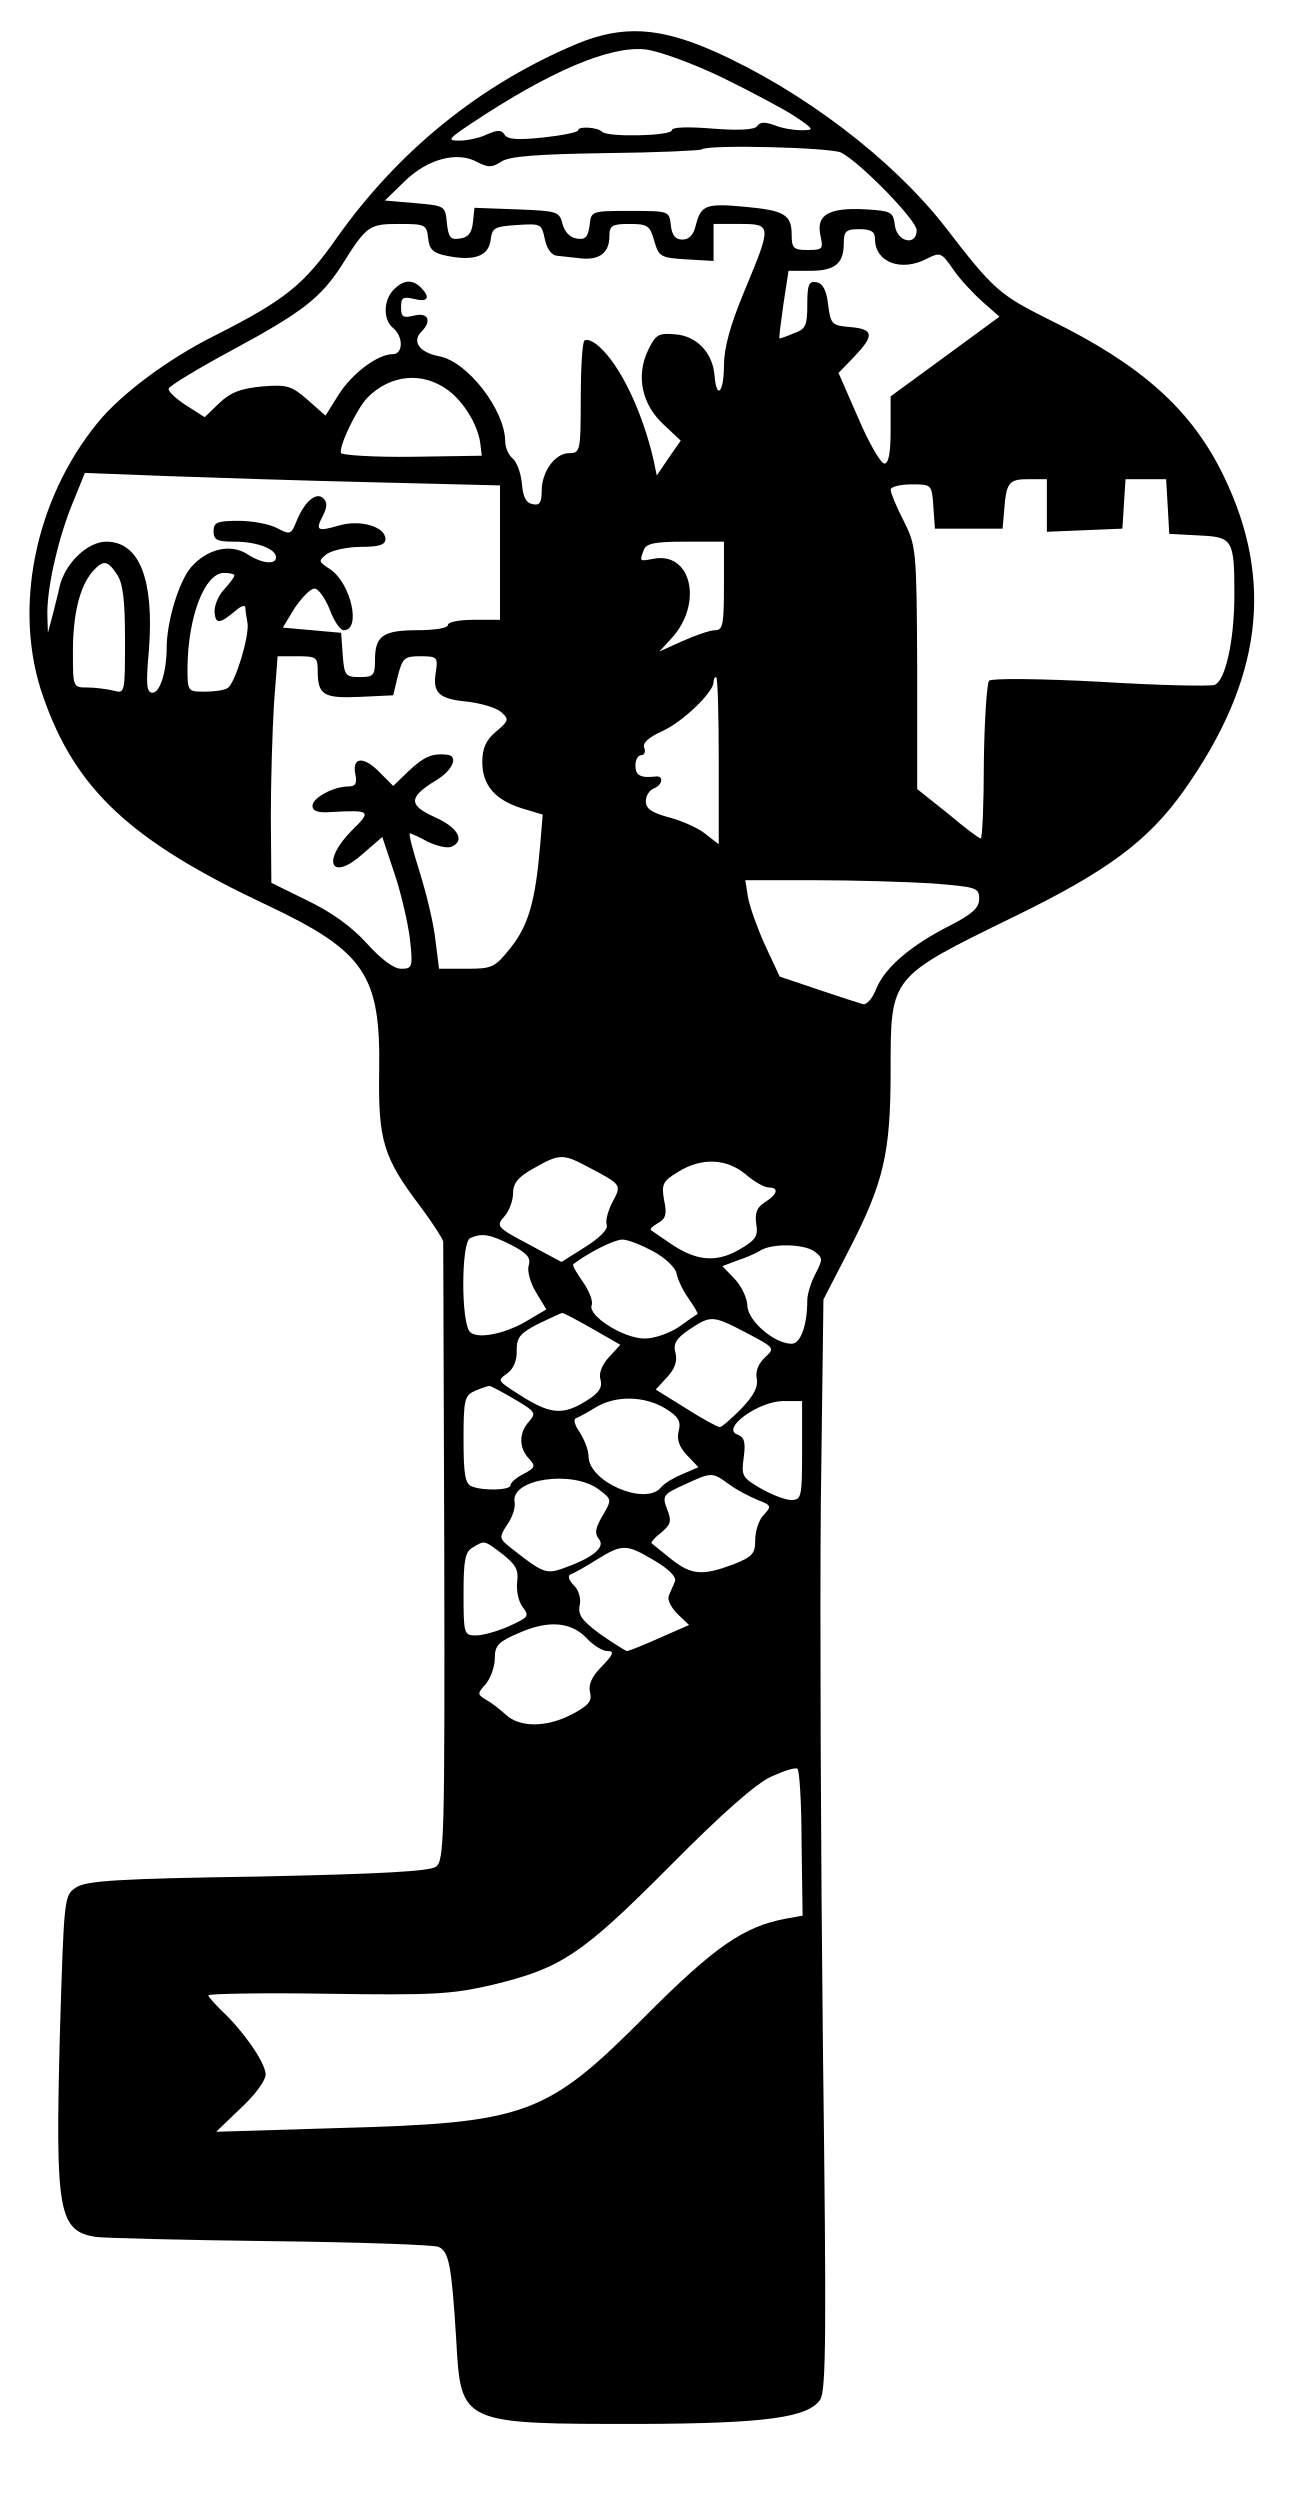
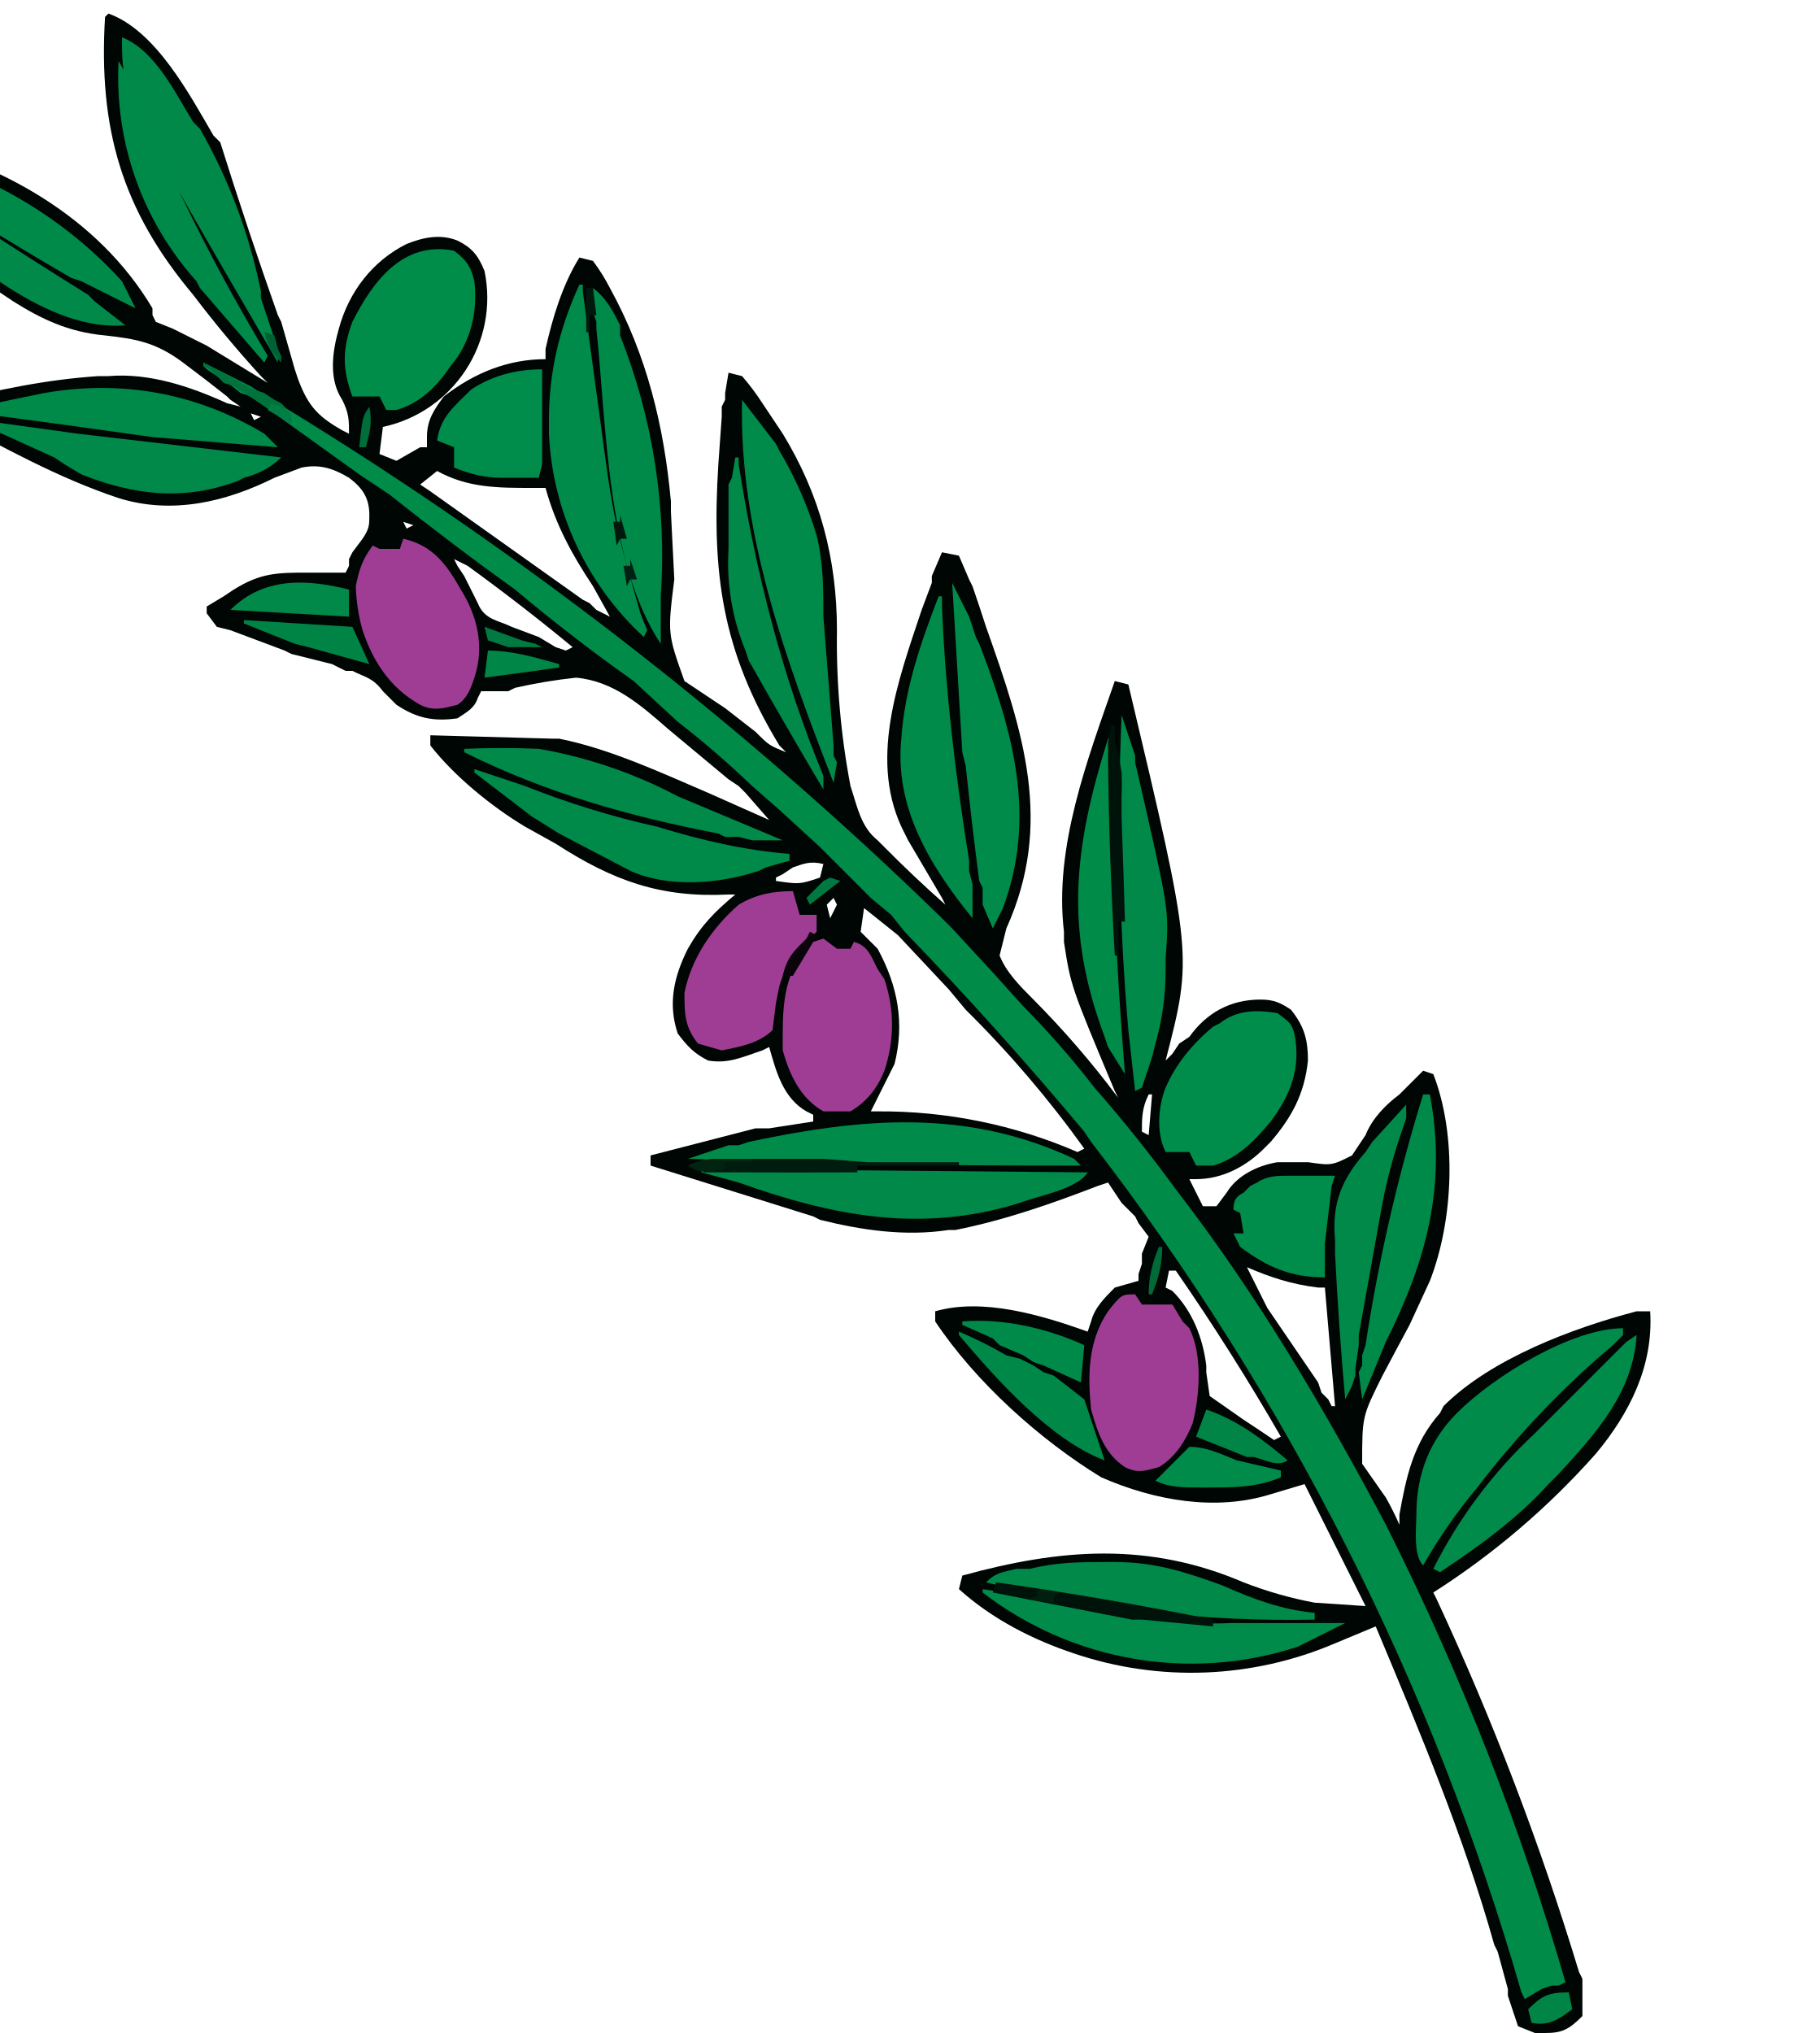
- <svg xmlns="http://www.w3.org/2000/svg" version="1.0" viewBox="0 0 250 480" preserveAspectRatio="xMidYMid meet">
-   <g transform="translate(0,468) scale(0.1,-0.1)" fill="#000000" stroke="none">
-     <path d="M1108 4596 c-186 -78 -344 -206 -463 -375 -62 -88 -98 -117 -230 -184 -91 -45 -182 -113 -227 -168 -122 -149 -164 -360 -105 -527 62 -178 168 -277 430 -400 188 -89 218 -134 215 -319 -2 -134 8 -166 81 -262 22 -30 41 -59 42 -65 0 -6 1 -276 2 -599 1 -544 0 -590 -16 -601 -12 -9 -106 -14 -342 -19 -267 -4 -330 -8 -349 -21 -23 -15 -23 -18 -31 -280 -9 -344 -3 -379 69 -391 17 -2 168 -6 336 -8 168 -2 313 -7 322 -11 20 -9 25 -34 34 -179 9 -162 8 -161 354 -161 239 1 322 12 345 47 11 19 12 123 5 677 -4 360 -6 831 -4 1045 l5 390 49 95 c67 130 80 186 80 345 0 181 -2 178 235 294 181 88 259 146 328 243 150 212 174 402 77 603 -61 127 -157 214 -335 301 -96 48 -107 57 -200 178 -101 130 -274 262 -445 338 -105 46 -174 50 -262 14z m279 -65 c57 -28 119 -61 140 -75 37 -25 37 -26 11 -26 -15 0 -38 4 -52 10 -17 6 -27 6 -32 -2 -5 -7 -33 -9 -85 -5 -49 4 -79 3 -79 -3 0 -11 -123 -14 -134 -3 -9 9 -46 11 -46 3 0 -4 -30 -10 -67 -14 -48 -5 -68 -4 -74 5 -6 10 -13 10 -34 1 -14 -7 -38 -12 -53 -12 -24 0 -22 3 23 33 150 100 267 150 335 142 25 -3 91 -27 147 -54z m228 -144 c37 -19 145 -130 145 -149 0 -31 -38 -23 -42 10 -3 25 -7 27 -55 30 -71 4 -96 -10 -88 -49 6 -27 5 -29 -24 -29 -27 0 -31 3 -31 29 0 39 -14 47 -90 54 -75 7 -84 3 -94 -35 -4 -19 -13 -28 -26 -28 -13 0 -20 8 -22 28 -3 27 -4 27 -78 27 -75 0 -75 0 -78 -28 -3 -22 -8 -28 -25 -25 -13 2 -23 13 -27 28 -6 24 -10 25 -87 28 l-82 3 -3 -28 c-2 -20 -9 -29 -25 -31 -18 -3 -22 2 -25 30 -3 33 -4 33 -61 38 l-58 5 38 37 c44 43 101 58 139 37 21 -11 29 -11 47 1 16 10 68 14 200 16 98 1 181 5 184 7 9 10 248 4 268 -6z m-793 -164 c2 -22 10 -29 35 -34 53 -11 81 -1 85 30 3 24 7 26 51 29 46 3 47 2 53 -27 4 -19 13 -31 23 -32 9 -1 29 -3 46 -5 36 -4 55 11 55 42 0 21 5 24 39 24 34 0 39 -3 47 -32 9 -31 12 -33 62 -36 l52 -3 0 35 0 36 50 0 c62 0 62 -2 10 -127 -28 -67 -40 -111 -40 -145 0 -51 -14 -67 -18 -20 -3 44 -34 77 -75 80 -33 3 -38 0 -53 -31 -23 -49 -12 -103 30 -142 l33 -31 -23 -33 -23 -34 -6 29 c-21 92 -63 181 -104 218 -12 11 -24 16 -29 12 -4 -4 -7 -55 -7 -112 0 -100 -1 -104 -22 -104 -27 0 -53 -35 -53 -73 0 -22 -4 -28 -17 -25 -13 2 -19 14 -21 40 -2 20 -10 42 -18 48 -8 7 -14 21 -14 32 0 60 -72 154 -127 164 -37 7 -53 28 -34 47 21 21 13 38 -14 31 -21 -5 -25 -3 -25 16 0 19 4 21 25 16 27 -7 32 3 13 22 -16 16 -33 15 -52 -4 -20 -20 -21 -58 -1 -74 20 -17 19 -50 -1 -50 -29 0 -78 -37 -104 -78 l-25 -40 -34 30 c-31 27 -39 30 -88 26 -41 -4 -60 -11 -82 -32 l-28 -27 -36 23 c-20 13 -35 27 -33 32 1 5 57 39 124 75 133 72 168 99 209 163 47 75 52 78 109 78 50 0 53 -1 56 -27z m858 -2 c0 -45 51 -64 101 -37 24 12 27 11 49 -21 12 -18 38 -46 56 -62 l33 -29 -105 -77 -104 -76 0 -65 c0 -45 -4 -64 -12 -64 -7 0 -30 40 -50 87 l-38 87 30 31 c39 41 38 53 -7 57 -36 3 -38 5 -43 43 -3 27 -10 41 -22 43 -15 3 -18 -4 -18 -43 0 -40 -3 -47 -26 -55 -14 -6 -26 -10 -27 -10 -2 0 2 29 7 65 l10 65 41 0 c48 0 65 14 65 52 0 24 4 28 30 28 23 0 30 -5 30 -19z m-820 -290 c30 -22 57 -66 62 -101 l3 -25 -132 -2 c-73 -1 -135 3 -138 7 -6 10 30 86 51 107 44 44 105 50 154 14z m-142 -177 l242 -6 0 -129 0 -129 -50 0 c-27 0 -50 -4 -50 -10 0 -6 -26 -10 -58 -10 -67 0 -82 -11 -82 -57 0 -30 -3 -33 -29 -33 -28 0 -30 3 -33 43 l-3 42 -56 5 -56 5 23 38 c14 20 30 37 38 37 7 0 20 -18 29 -40 8 -22 20 -40 27 -40 34 0 14 90 -26 117 -23 15 -23 16 -7 29 10 7 39 14 66 14 35 0 47 4 47 15 0 24 -49 38 -89 26 -42 -12 -46 -10 -31 19 8 16 9 25 1 33 -13 13 -35 -4 -51 -42 -11 -28 -13 -28 -38 -15 -15 8 -48 14 -74 14 -41 0 -48 -3 -48 -20 0 -17 7 -20 41 -20 42 0 79 -14 79 -30 0 -15 -28 -12 -55 6 -33 21 -78 10 -109 -26 -23 -28 -46 -104 -46 -154 0 -46 -13 -86 -27 -86 -12 0 -13 15 -7 83 10 134 -18 207 -82 207 -36 0 -80 -42 -90 -88 -3 -15 -10 -40 -14 -57 l-8 -30 -1 31 c-2 50 19 144 46 212 l26 64 156 -6 c86 -3 265 -9 399 -12z m1292 -44 l0 -51 73 3 72 3 3 48 3 47 39 0 39 0 3 -52 3 -53 56 -3 c66 -3 69 -7 69 -114 0 -87 -17 -165 -38 -173 -9 -3 -108 -1 -220 6 -115 6 -208 7 -213 2 -4 -4 -9 -75 -10 -156 0 -81 -3 -147 -6 -147 -3 0 -31 21 -63 48 l-59 47 0 233 c-1 228 -2 234 -26 282 -14 27 -25 54 -25 60 0 5 18 10 39 10 40 0 40 0 43 -42 l3 -43 65 0 65 0 3 35 c4 54 9 60 47 60 l35 0 0 -50z m-620 -155 c0 -74 -2 -85 -17 -85 -10 0 -38 -10 -63 -21 l-44 -20 22 24 c63 67 40 169 -34 154 -27 -5 -26 -5 -18 17 5 13 22 16 80 16 l74 0 0 -85z m-1166 23 c12 -17 16 -49 16 -126 0 -103 0 -104 -22 -98 -13 3 -35 6 -50 6 -28 0 -28 0 -28 69 0 72 13 125 38 154 20 22 28 22 46 -5z m226 -3 c0 -3 -9 -15 -20 -27 -11 -12 -19 -31 -18 -44 2 -23 10 -22 41 4 9 8 17 11 18 6 0 -5 2 -18 4 -29 5 -23 -23 -117 -38 -126 -5 -4 -25 -7 -43 -7 -34 0 -34 0 -34 47 1 97 33 181 70 181 11 0 20 -2 20 -5z m160 -182 c0 -48 11 -54 81 -51 l64 3 9 38 c9 34 13 37 43 37 32 0 34 -2 30 -29 -7 -41 5 -53 59 -58 27 -3 57 -12 66 -20 16 -14 15 -17 -10 -38 -19 -16 -26 -32 -26 -58 0 -45 25 -73 76 -89 l40 -12 -5 -60 c-9 -105 -22 -152 -56 -195 -31 -39 -36 -41 -85 -41 l-53 0 -7 55 c-3 30 -17 88 -30 130 -13 41 -22 75 -19 75 2 0 18 -7 34 -16 17 -8 37 -13 45 -10 28 11 14 37 -31 57 -51 23 -51 38 1 70 34 20 45 48 22 50 -29 3 -44 -4 -73 -31 l-30 -29 -24 24 c-31 33 -55 33 -49 0 4 -19 1 -25 -13 -25 -29 0 -69 -22 -69 -37 0 -11 11 -14 38 -12 74 4 76 2 37 -36 -59 -60 -39 -99 22 -44 l37 32 23 -69 c13 -38 26 -95 30 -126 6 -55 5 -58 -17 -58 -14 0 -38 18 -66 49 -29 32 -68 60 -114 82 l-69 34 -1 126 c0 69 3 167 6 217 l7 92 38 0 c36 0 39 -2 39 -27z m770 -174 l0 -160 -27 21 c-14 11 -46 25 -70 31 -32 9 -43 16 -43 31 0 10 7 21 15 24 18 7 20 26 3 23 -28 -3 -38 2 -38 21 0 11 5 20 11 20 6 0 9 6 6 14 -4 9 8 20 34 32 39 17 99 75 99 94 0 6 2 10 5 10 3 0 5 -72 5 -161z m408 -235 c87 -7 92 -8 92 -30 0 -17 -13 -29 -56 -51 -75 -38 -124 -80 -141 -120 -7 -19 -19 -33 -26 -31 -7 2 -45 14 -86 28 l-74 25 -28 60 c-15 33 -30 75 -33 93 l-5 32 133 0 c73 0 174 -3 224 -6z m-660 -544 c66 -35 66 -34 48 -68 -9 -17 -14 -37 -11 -44 3 -8 -14 -25 -41 -42 l-46 -29 -63 34 c-61 32 -63 35 -47 53 9 10 17 30 17 44 0 20 9 32 40 49 49 28 56 28 103 3z m304 -15 c16 -14 36 -25 44 -25 20 0 17 -13 -7 -28 -16 -10 -20 -21 -17 -42 4 -24 -1 -31 -34 -50 -44 -25 -83 -21 -133 14 -16 11 -32 22 -35 24 -3 2 3 8 14 14 14 8 17 17 11 44 -5 30 -3 36 27 54 45 28 93 26 130 -5z m-451 -135 c31 -16 39 -25 34 -40 -3 -10 3 -33 14 -51 l20 -33 -32 -19 c-43 -27 -98 -39 -114 -25 -18 14 -18 174 0 181 23 10 38 7 78 -13z m274 -13 c22 -12 42 -31 44 -42 2 -11 12 -33 23 -48 11 -16 19 -29 17 -30 -2 -1 -18 -12 -36 -25 -18 -12 -47 -22 -65 -22 -41 0 -110 44 -102 64 3 8 -5 28 -17 45 -12 17 -21 32 -18 34 29 22 78 47 94 47 11 0 38 -11 60 -23z m309 0 c16 -12 16 -15 2 -42 -9 -17 -16 -40 -16 -51 0 -49 -13 -84 -30 -84 -33 0 -83 43 -85 72 0 15 -11 38 -24 52 l-24 25 29 11 c16 5 36 14 44 19 22 14 84 13 104 -2z m-427 -148 l54 -31 -22 -24 c-13 -14 -20 -31 -16 -43 4 -15 -3 -26 -28 -41 -43 -27 -67 -25 -118 6 -55 35 -53 32 -32 48 11 8 18 25 17 43 0 25 6 33 41 51 23 11 44 21 46 21 2 1 28 -13 58 -30z m296 -8 c55 -29 55 -29 36 -47 -13 -12 -19 -27 -16 -41 3 -16 -6 -33 -30 -58 -19 -19 -37 -35 -41 -35 -4 0 -34 16 -65 36 l-58 36 22 24 c14 15 20 30 16 46 -5 18 1 28 26 45 42 28 45 28 110 -6z m-446 -127 c41 -24 43 -27 29 -43 -20 -22 -20 -50 -1 -71 14 -15 13 -18 -10 -30 -14 -7 -25 -17 -25 -22 0 -9 -51 -11 -74 -2 -13 5 -16 23 -16 90 0 78 2 85 23 94 12 5 24 9 26 9 2 1 24 -11 48 -25z m290 -18 c26 -16 31 -25 26 -44 -4 -16 1 -30 16 -46 l22 -23 -30 -13 c-17 -7 -36 -18 -42 -26 -30 -36 -139 11 -139 60 0 12 -8 32 -17 46 -9 13 -13 25 -7 27 5 2 22 11 38 21 38 23 93 22 133 -2z m263 -81 c0 -89 -1 -95 -21 -95 -11 0 -37 10 -58 22 -36 21 -38 24 -33 60 4 30 1 39 -13 44 -30 12 41 63 88 64 l37 0 0 -95z m-390 -75 c25 -19 25 -19 7 -50 -14 -24 -16 -34 -7 -45 13 -16 -12 -36 -68 -56 -34 -12 -40 -9 -101 39 -23 18 -23 20 -7 45 10 14 16 33 14 43 -8 45 112 62 162 24z m250 10 c15 -11 40 -24 55 -30 26 -10 27 -12 11 -29 -9 -9 -16 -31 -16 -48 0 -26 -5 -32 -43 -47 -59 -22 -80 -20 -119 11 -18 15 -35 28 -37 30 -2 1 6 11 18 20 19 16 21 22 12 45 -10 26 -8 29 32 47 54 25 54 25 87 1z m-435 -134 c25 -20 31 -30 28 -53 -2 -15 2 -37 10 -48 14 -18 12 -20 -25 -37 -22 -10 -51 -18 -64 -18 -23 0 -24 2 -24 80 0 65 3 81 18 89 23 14 21 14 57 -13z m291 -12 c29 -17 43 -32 40 -40 -3 -8 -9 -20 -12 -28 -3 -8 5 -23 17 -35 l22 -21 -57 -25 c-31 -14 -59 -25 -62 -25 -3 0 -26 15 -51 32 -35 26 -44 37 -40 56 3 13 -2 30 -12 39 -9 9 -11 18 -6 20 6 2 28 14 50 28 50 31 57 31 111 -1z m-129 -150 c12 -13 30 -24 39 -24 14 0 12 -6 -10 -29 -20 -20 -27 -36 -23 -51 4 -16 -3 -25 -36 -42 -48 -25 -100 -25 -126 0 -10 9 -26 22 -37 28 -18 11 -18 12 -1 31 9 11 17 33 17 49 0 25 7 32 47 49 57 25 100 21 130 -11z m412 -393 l2 -139 -33 -6 c-80 -15 -136 -54 -265 -183 -195 -196 -230 -209 -598 -219 l-230 -7 47 45 c27 25 48 53 48 65 0 22 -43 84 -84 122 -14 14 -26 27 -26 30 0 3 103 5 229 3 204 -3 238 -1 316 17 133 32 172 58 341 228 101 102 166 159 195 172 24 11 46 18 50 15 4 -2 8 -66 8 -143z" />
-   </g>
+ <svg xmlns="http://www.w3.org/2000/svg" viewBox="50 0 537 600">
+   <path fill="#000603" d="M82 4c14 5 24 24 31 36l2 2a1502 1502 0 0 0 17 51l1 2 4 14 1 3c3 8 6 11 13 15l2 1c0-4 0-6-2-10-4-6-3-14-1-21 3-11 10-20 20-25 5-2 10-3 15-1 4 2 6 4 8 9a39 39 0 0 1-30 46l-1 8 5 2 7-4h2v-3c0-5 2-8 5-12 9-7 19-11 30-11v-3c2-9 5-19 10-27l4 1a57 57 0 0 1 5 8c11 20 16 41 18 63v3l1 20c-2 16-2 16 3 30l12 8 9 7c4 4 4 4 9 6l-2-2c-17-28-20-51-18-83a2054 2054 0 0 0 1-14v-3l1-2v-2l1-6 4 1a71 71 0 0 1 6 8l4 6 2 3c11 18 16 37 16 58a228 228 0 0 0 4 46c2 6 3 12 8 16l2 2a368 368 0 0 0 18 17l-1-2-10-17-1-2c-11-21-2-45 5-66l3-8v-2l3-7 5 1 3 7 1 2a540 540 0 0 1 4 12c11 31 20 58 6 89l-2 8c2 5 6 9 10 13a272 272 0 0 1 25 29l-1-2c-13-31-13-31-15-44v-3c-3-25 7-51 15-74l4 1c19 80 19 80 11 111l2-2 2-3 3-2c5-7 12-11 21-11 4 0 6 1 9 3 4 5 5 9 5 15-1 10-5 17-11 24l-2 2c-5 5-12 9-20 9h-2l4 8h4l3-4c3-5 9-8 15-9h9c7 1 7 1 13-2l4-6c2-5 6-9 10-12l2-2 5-5 3 1c7 18 6 43-1 61l-6 13a1978 1978 0 0 0-8 15c-6 12-6 12-6 26l7 10a86 86 0 0 1 4 8v-3c2-11 4-21 12-30l1-2c14-14 38-23 57-28h4c1 16-6 30-16 42a228 228 0 0 1-48 41l1 2a835 835 0 0 1 42 110l1 2v11c-4 4-6 5-11 5h-3l-5-2-2-6-1-3v-2l-3-11-1-2c-9-32-22-63-35-94l-12 5a108 108 0 0 1-77 3c-12-4-24-10-34-19l1-4c29-8 55-10 83 2a117 117 0 0 0 21 6l15 1-18-36-10 3c-16 5-34 2-50-5-18-11-37-28-49-46v-3c14-4 31 1 45 6l1-3c1-4 4-7 7-10l7-2v-2l1-3v-3l2-5-3-4-1-2-2-2-2-2-4-6-3 1c-13 5-27 10-42 13h-2c-13 2-26 0-38-3l-2-1-48-15v-3l31-8h4l13-2v-2l-2-1c-7-4-9-12-11-19l-2 1c-6 2-10 4-16 3-4-2-6-4-9-8-3-9-1-17 3-25 4-7 8-11 14-16h-2c-20 1-34-4-51-15l-9-5c-10-6-21-15-28-24v-3l36 1h2c15 3 30 10 44 16a16898 16898 0 0 0 18 8l-7-8-2-2-3-2a4237 4237 0 0 1-18-15c-8-7-16-14-27-15a156 156 0 0 0-18 3l-2 1h-8l-1 2c-1 3-3 4-6 6-7 1-12 0-18-4l-4-4c-3-4-5-4-9-6h-2l-4-2-12-3-2-1-16-6-4-1-3-4v-2l5-3 3-2c8-5 13-5 22-5h11l1-2v-2l1-2 3-4c2-3 2-4 2-7 0-5-2-8-6-11-5-3-9-4-14-3l-8 3c-14 7-30 11-46 6-18-6-34-15-51-24v-4c15-4 30-7 45-8h3c12-1 24 3 35 8l4 1-3-2-1-1a553 553 0 0 0-13-10c-8-6-14-7-23-8-11-1-19-5-27-10l-3-2c-12-8-24-17-35-28l-1-1L0 41v-3a58 58 0 0 1 20 3c30 7 59 23 75 50v2l1 2 5 2 8 4 2 1 18 11-2-2a341 341 0 0 1-20-24C86 62 79 38 81 5l1-1Zm42 118 1 2 2-1-3-1Zm55 17-5 4 3 2 45 32 2 1 2 2 4 2-5-9c-6-9-11-18-14-29h-4c-10 0-19 0-28-5Zm-10 15 1 2 2-1-3-1Zm15 11 1 2 2 3 1 2 3 6c2 5 6 5 10 7a2795 2795 0 0 1 8 3l5 3 3 1 2-1a618 618 0 0 0-31-24l-4-2Zm100 91-3 2-2 1v1c7 1 7 1 13-1l1-4c-4-1-6 0-9 1Zm12 9-2 2 1 4 2-4-1-2Zm9 3-1 7 5 5c6 11 8 22 5 34l-7 14h2a146 146 0 0 1 59 12l2-1a318 318 0 0 0-35-41l-5-6-15-16-5-4-5-4Zm87 47 1 2Zm-2 5 1 2Zm-1 3c-2 4-2 7-2 11l2 1 1-12h-1Zm29 51 6 12 15 22 1 3 2 2 1 2h1l-3-35h-2c-8-1-14-3-21-6Zm-23 1-1 5 2 1c6 6 9 14 10 22v2l1 7 10 7a539 539 0 0 1 9 6l2-1a703 703 0 0 0-31-49h-2Z" />
+   <path fill="#008B49" d="m110 107 14 7 3 2a1101 1101 0 0 1 201 155l3 3 12 13 9 10a258 258 0 0 1 21 24 413 413 0 0 1 24 30c24 31 44 65 62 99l1 2a784 784 0 0 1 52 133l-2 1h-2l-3 1-5 3-1-2a749 749 0 0 0-127-251l-2-3a1096 1096 0 0 0-53-59l-4-5-6-5-15-15-12-11-8-7a277 277 0 0 0-22-19l-13-12a533 533 0 0 1-35-27 940 940 0 0 1-37-28l-9-6-32-23-3-1-5-4-2-1-3-2-1-1v-1Z" />
+   <path fill="#9F3D94" d="m293 277 4 3h4l1-2c4 1 5 4 7 8l2 3c3 9 3 18 0 27-2 5-5 9-10 12h-8c-7-4-10-11-12-18v-5c0-10 1-18 7-25l2-2 3-1Zm92 105 2 3h9l3 5 2 2c4 8 3 20 1 28-2 5-5 10-10 13-4 1-6 2-10 0-6-4-8-10-10-17-1-10-1-20 5-29 4-5 4-5 8-5ZM169 159c9 2 13 8 17 15 5 8 7 17 4 26-1 3-2 6-5 8-4 1-7 2-11 0-9-5-14-13-17-22a54 54 0 0 1-2-13c1-5 2-8 5-12l2 1h6l1-3Z" />
+   <path fill="#008D4A" d="M184 74c4 3 5 5 6 9 1 9-1 18-7 25-4 6-9 11-16 13h-3l-2-4h-8c-3-8-3-14 0-22 6-12 15-24 30-21Z" />
+   <path fill="#008D4B" d="M427 299c4 3 4 3 5 6 2 10-1 18-7 26-5 6-10 11-17 13h-5l-2-4h-7c-3-6-2-14 0-19 3-7 8-13 14-18l2-1c5-4 11-4 17-3Z" />
+   <path fill="#008B4A" d="m269 118 10 13 1 2a113 113 0 0 1 11 25c2 8 2 16 2 24l3 38v3l1 2-1 6c-14-36-28-74-27-113Zm-48-34h1v2a9752 9752 0 0 0 5 37c4 30 4 30 12 58l2 5-1 2a87 87 0 0 1-28-60v-4c0-14 3-27 9-40Z" />
+   <path fill="#9F3D94" d="m284 263 2 7h5v5l-4 4c-3 2-5 5-6 9l-1 3-1 5-1 8c-4 4-10 5-15 6l-7-2c-4-5-4-9-4-15 2-10 8-19 16-26 5-3 10-4 16-4Z" />
+   <path fill="#008B4A" d="M529 392v2l-3 3a266 266 0 0 0-40 42 154 154 0 0 0-16 23c-3-3-2-11-2-15 0-12 4-22 12-30 11-11 34-25 49-25Z" />
+   <path fill="#008948" d="m257 345 114 1c-3 5-15 7-20 9-29 9-55 4-83-6l-11-3v-1Z" />
+   <path fill="#008B4A" d="m331 172 4 8 1 2 2 6 1 2c10 26 17 51 7 78l-3 6-3-7v-5l-1-2a1236 1236 0 0 1-4-34l-1-4-3-50Zm-4 4h1v3c1 25 4 50 8 75v3l1 4v10c-13-16-23-33-21-53 1-15 6-29 11-42Zm40 166 2 2a2886 2886 0 0 1-116-2l9-3 3-1h3l3-1c33-7 64-10 96 5Z" />
+   <path fill="#008A49" d="M225 85c4 3 6 7 8 11v3a176 176 0 0 1 12 77v14c-16-24-16-65-19-93v-2l-1-3v-7Z" />
+   <path fill="#008B4A" d="M533 394c-1 17-12 29-23 41l-3 3c-9 10-20 18-32 26l-2-1a141 141 0 0 1 30-40l17-17 10-10 3-2Zm-193 75a696 696 0 0 1 44 8 136 136 0 0 0 30 2 4615 4615 0 0 0 33 0l-12 6-2 1a101 101 0 0 1-93-16v-1Z" />
+   <path fill="#008A49" d="m190 227 15 5a254 254 0 0 0 39 12c13 4 26 7 39 8v2l-7 2-2 1c-12 4-27 5-38 0l-21-11-8-5-17-13v-1Z" />
+   <path fill="#008949" d="m381 211 4 12v2a1632 1632 0 0 1 3 13c7 31 7 31 6 45v3c0 8-1 15-3 22l-1 4-3 9-2 1a3946 3946 0 0 1-2-18 719 719 0 0 1-2-93Zm-4 250h2c12 0 21 3 32 7 9 4 17 7 27 8v2a368 368 0 0 1-97-11c3-3 5-3 9-4h4c8-2 15-2 23-2ZM44 124a711173 711173 0 0 1 29 4l60 7c-3 3-7 5-11 6l-2 1c-16 6-31 4-46-2l-5-3-3-2-22-10v-1ZM86 11c10 4 16 17 21 25l2 2a160 160 0 0 1 18 48v2l5 15v4C86 28 86 28 86 11Z" />
+   <path fill="#008B49" d="M377 218h1v4a1187 1187 0 0 0 4 95l-5-8-1-3c-12-32-9-56 1-88Z" />
+   <path fill="#008A49" d="M470 323h2c5 27-1 49-13 73l-7 17-1-8 1-2v-3l1-3a508 508 0 0 1 17-74Z" />
+   <path fill="#008C4A" d="M210 109a4616 4616 0 0 1 0 24v4l-1 4h-11c-5 0-9-1-14-3v-6l-5-2c1-7 5-10 10-15 6-4 13-6 21-6Z" />
+   <path fill="#008A49" d="m128 128 4 4-37-3a5268 5268 0 0 0-51-7v-2a1530 1530 0 0 1 19-4c23-4 45 0 65 12ZM9 42c30 5 57 19 77 41l4 8-16-8-3-1A997 997 0 0 1 9 43v-1Z" />
+   <path fill="#008C4A" d="M430 347h14l-1 3-2 17v10c-10 0-17-3-25-9l-2-4h3l-1-6-2-1c0-3 1-4 3-5l2-2 2-1c3-2 6-2 9-2Z" />
+   <path fill="#008949" d="M465 326v4l-1 3a156 156 0 0 0-6 22l-7 39v3l-1 7v2l-1 3-2 4a1060 1060 0 0 1-3-43v-4c-1-11 2-18 9-26l2-3 10-11Z" />
+   <path fill="#008A49" d="m85 18 4 7 1 2 1 3a583 583 0 0 0 38 75l-1 2-19-22-1-2a90 90 0 0 1-23-65Z" />
+   <path fill="#008949" d="M187 221a261 261 0 0 1 22 0 138 138 0 0 1 41 14l31 13h-9l-4-1h-4l-2-1c-26-5-51-12-75-24v-1Zm80-86h1v2c5 32 13 63 25 92v4a2062 2062 0 0 1-22-38l-1-3a68 68 0 0 1-5-30v-19l1-2 1-6Z" />
+   <path fill="#008948" d="M8 45a337 337 0 0 1 29 17l3 2a1706 1706 0 0 0 36 23l2 2 9 7c-23 2-47-20-64-34L8 47v-2Z" />
+   <path fill="#008848" d="M333 393a124 124 0 0 1 14 7l4 1 4 2 3 2 3 1 9 7 1 3 5 15c-16-6-32-24-43-37v-1Z" />
+   <path fill="#008B4A" d="M401 427c5 0 9 2 14 4l13 3v2c-7 3-14 3-21 3h-3c-5 0-9 0-13-2l2-2 5-5 3-3Z" />
+   <path fill="#008948" d="M153 174v8l-35-2c10-10 23-9 35-6Z" />
+   <path fill="#008A49" d="M334 390c12-1 25 2 36 7l-1 11-11-5-3-1-3-2-7-3-2-2-9-4v-1Z" />
+   <path fill="#008446" d="m122 183 32 2 5 11-18-5-4-1-15-6v-1Z" />
+   <path fill="#00130A" d="M344 467a1118 1118 0 0 1 64 11v2l-21-2h-3l-41-8 1-3Z" />
+   <path fill="#001C0F" d="M264 342a132222919 132222919 0 0 0 29 0l13 1h27v1h-30v2a4991 4991 0 0 1-36 0h-9l-5-2c4-2 7-2 11-2Z" />
+   <path fill="#008547" d="M406 416c9 3 17 9 24 15-3 2-6 0-10-1h-2l-15-6 3-8Z" />
+   <path fill="#00130A" d="M378 214h1v5l1 3 1 6a76 76 0 0 1 0 7v6a4372 4372 0 0 1 1 31h-2v10h-1a1217 1217 0 0 1-2-58v-5l1-5Z" />
+   <path fill="#008647" d="M194 192c7 0 14 2 21 4v1a1574 1574 0 0 1-22 3l1-8Z" />
+   <path fill="#008547" d="m513 588 1 5c-4 3-7 5-12 4l-1-4c4-4 6-5 12-5Z" />
+   <path fill="#00723C" d="m110 107 15 8 3 1 3 2 2 1c2 2 3 3 3 6l-17-11-3-1-2-2-2-2-2-1v-1Z" />
+   <path fill="#0C040B" d="m289 275 2 1-1 2-6 10h-3c1-4 2-6 5-9l2-2 1-2Z" />
+   <path fill="#007A41" d="m193 185 11 4 4 1 2 1h-10l-3-1-3-1-1-4Z" />
+   <path fill="#002312" d="M265 342h7v1h-8v2c-8 1-8 1-11-1 4-2 7-2 12-2Z" />
+   <path fill="#006B38" d="M392 368h1c0 5-1 9-3 14h-1c0-5 1-9 3-14Z" />
+   <path fill="#00180D" d="M223 85h2l1 8h-2v5h-1V85Z" />
+   <path fill="#006D3A" d="M159 120c1 5 0 8-1 12h-2c1-9 1-9 3-12Z" />
+   <path fill="#001F10" d="m356 469 7 1-2 1v2l-8-1 3-1v-2Z" />
+   <path fill="#007940" d="m295 259 3 1-9 7-1-2 3-3 2-2 2-1Z" />
+   <path fill="#001B0E" d="m233 152 2 7h-2l-1 2-1-7h2v-2Z" />
+   <path fill="#007E43" d="m130 119 5 2 1 4-7-4 1-2Z" />
+   <path fill="#002212" d="m236 165 2 6h-2l-1 2-1-6h2v-2Z" />
+   <path fill="#006234" d="m128 98 3 1 1 4 1 2v2c-3-3-4-5-5-9Z" />
</svg>
